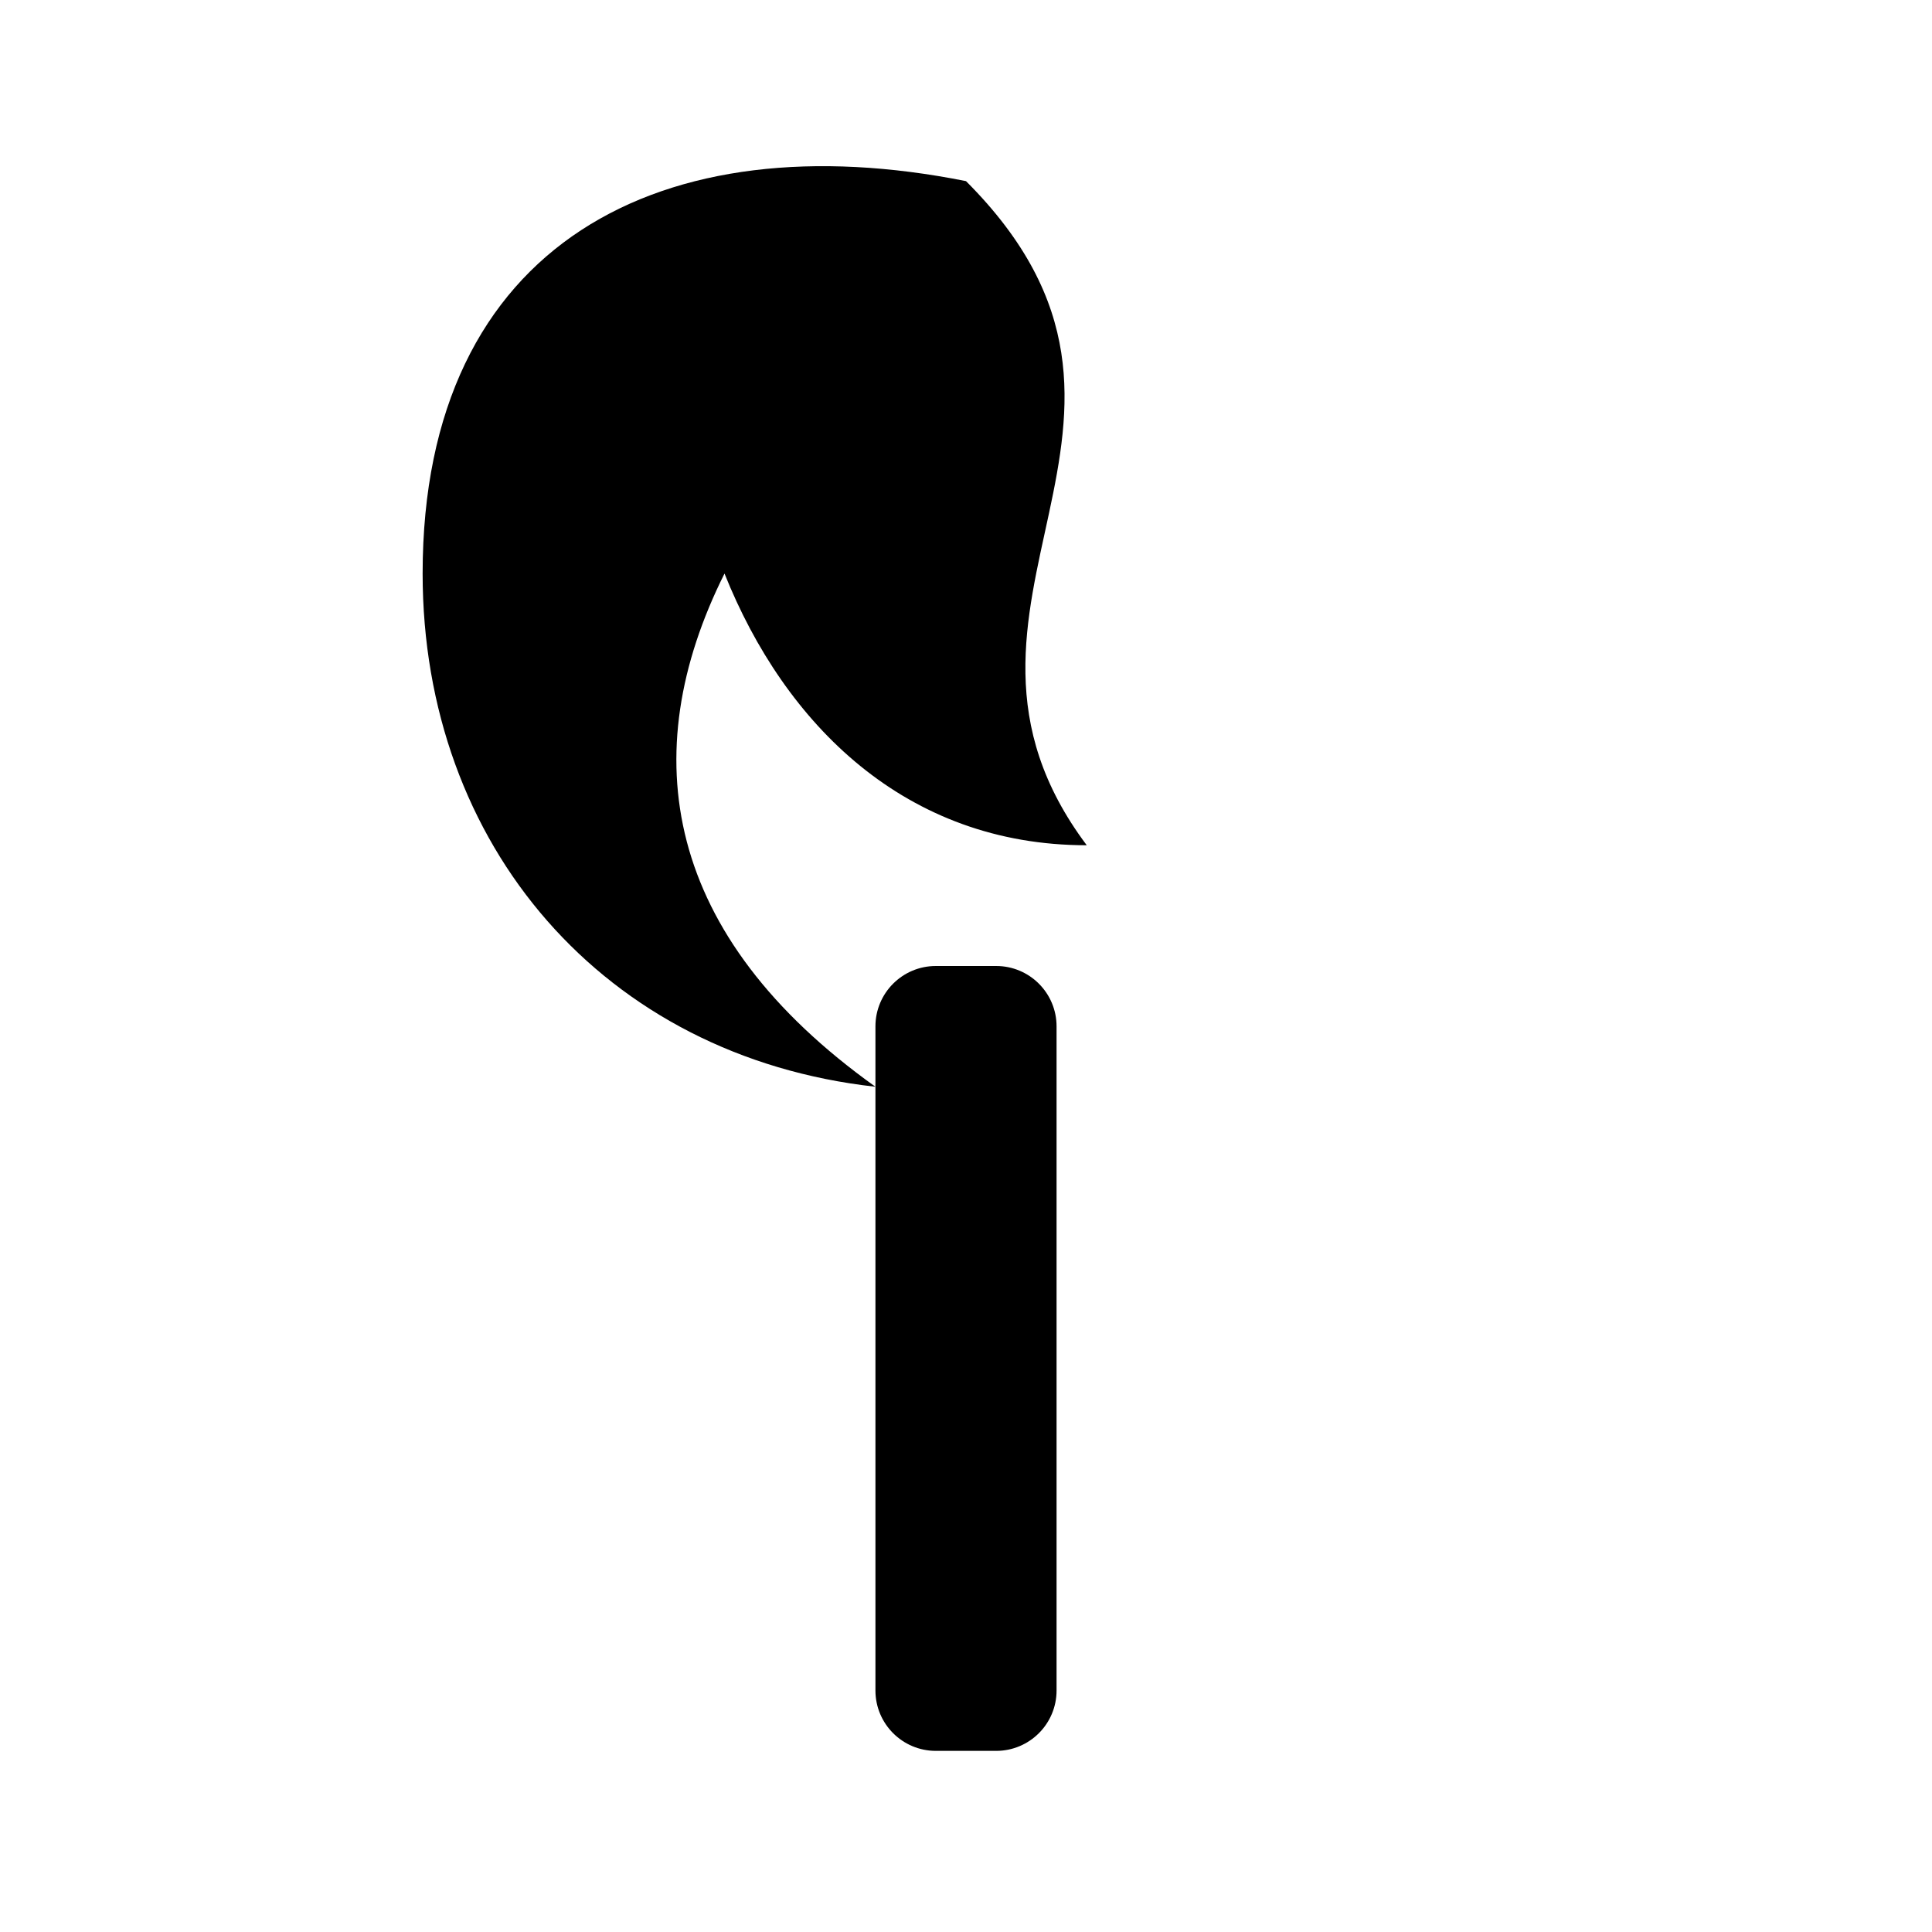
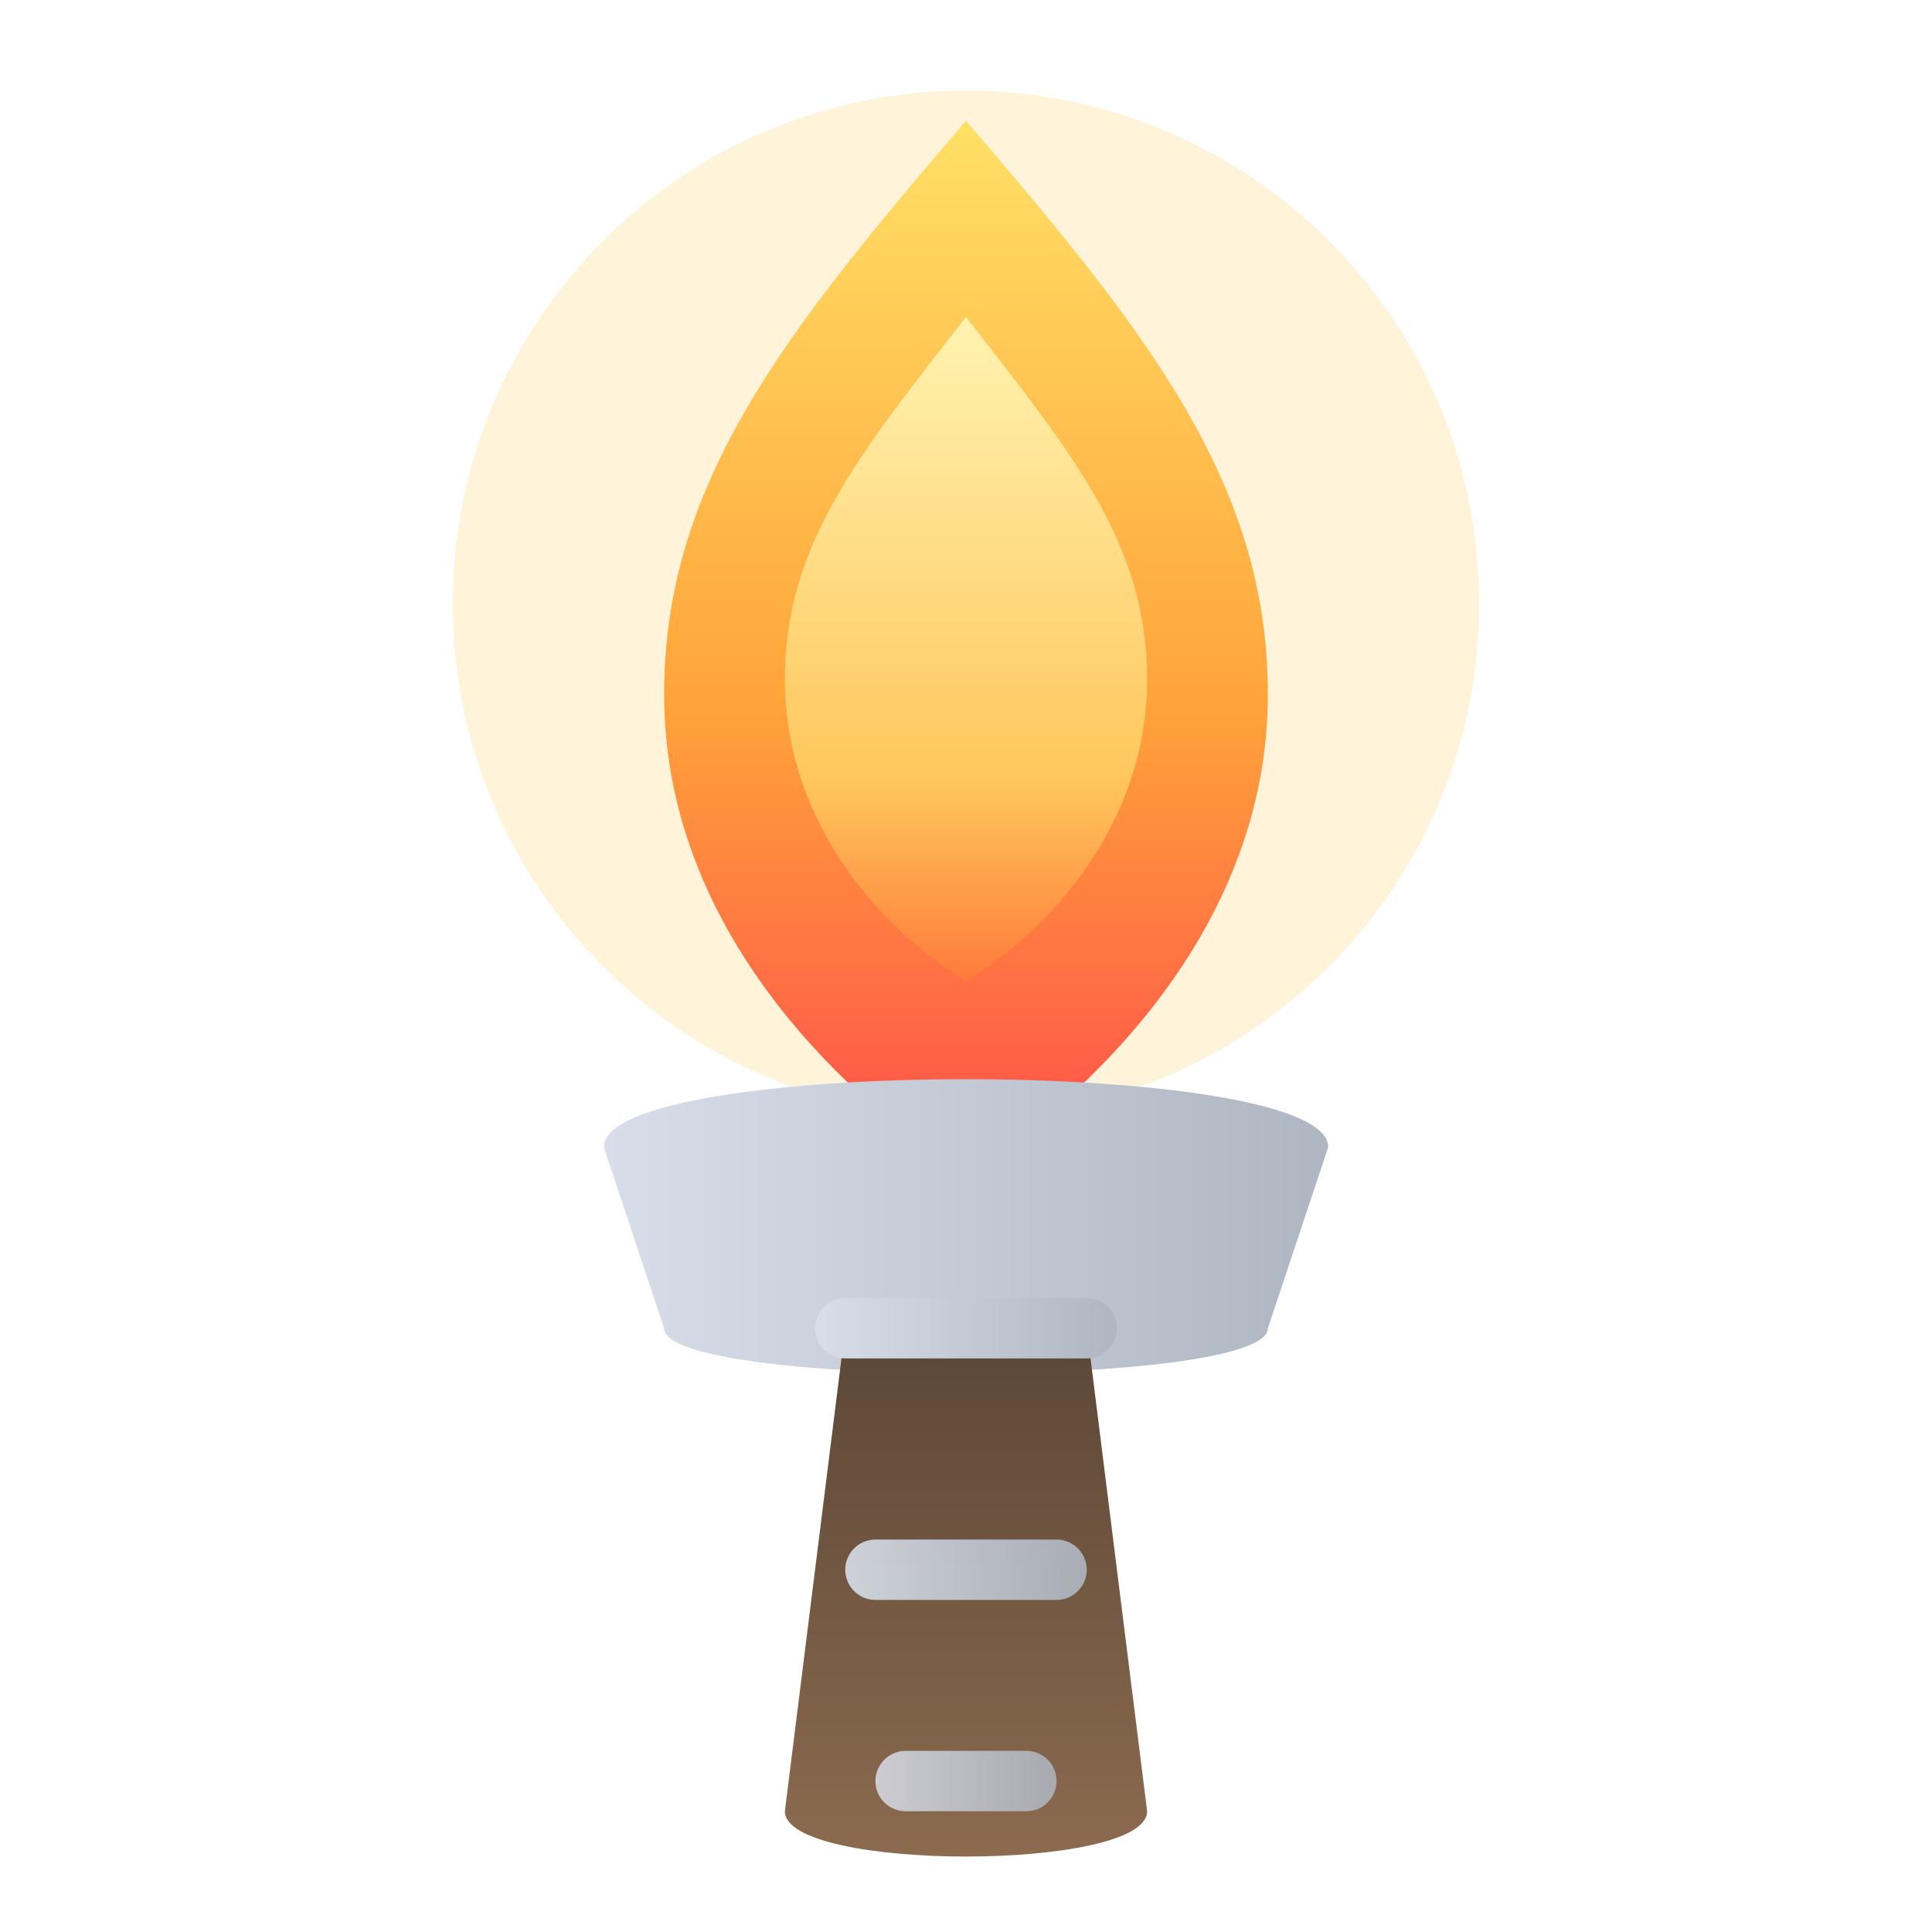
- <svg xmlns="http://www.w3.org/2000/svg" viewBox="0 0 64 64">
-   <path d="M32 6c8 8-2 14 4 22-6 0-10-4-12-9-3 6-2 12 5 17-9-1-15-8-15-17C14 8 22 4 32 6z" />
-   <rect x="29" y="32" width="6" height="26" rx="2" />
+ <svg xmlns="http://www.w3.org/2000/svg" viewBox="0 0 128 128" width="128" height="128">
+   <defs>
+     <linearGradient id="flameGrad" x1="0%" y1="0%" x2="0%" y2="100%">
+       <stop offset="0%" stop-color="#FFE066" />
+       <stop offset="55%" stop-color="#FFA43A" />
+       <stop offset="100%" stop-color="#FF4B4B" />
+     </linearGradient>
+     <linearGradient id="innerFlameGrad" x1="0%" y1="0%" x2="0%" y2="100%">
+       <stop offset="0%" stop-color="#FFF3B0" />
+       <stop offset="70%" stop-color="#FFC65C" />
+       <stop offset="100%" stop-color="#FF7A3A" />
+     </linearGradient>
+     <linearGradient id="handleGrad" x1="0%" y1="0%" x2="0%" y2="100%">
+       <stop offset="0%" stop-color="#5B4636" />
+       <stop offset="100%" stop-color="#8C6B4F" />
+     </linearGradient>
+     <linearGradient id="metalGrad" x1="0%" y1="0%" x2="100%" y2="0%">
+       <stop offset="0%" stop-color="#D8DEE9" />
+       <stop offset="100%" stop-color="#AEB6C1" />
+     </linearGradient>
+   </defs>
+   <circle cx="64" cy="40" r="34" fill="#FFD166" opacity="0.25" />
+   <path d="M64 8 C52 22, 44 32, 44 46 C44 61, 55 72, 64 78 C73 72, 84 61, 84 46 C84 32, 76 22, 64 8 Z" fill="url(#flameGrad)" />
+   <path d="M64 21 C57 30, 52 36, 52 45 C52 55, 59 62, 64 65 C69 62, 76 55, 76 45 C76 36, 71 30, 64 21 Z" fill="url(#innerFlameGrad)" />
+   <path d="M40 76 C40 70, 88 70, 88 76 L84 88 C84 92, 44 92, 44 88 Z" fill="url(#metalGrad)" />
+   <path d="M56 88 L72 88 L76 120 C76 124, 52 124, 52 120 Z" fill="url(#handleGrad)" />
+   <rect x="54" y="86" width="20" height="4" rx="2" fill="url(#metalGrad)" />
+   <rect x="56" y="102" width="16" height="4" rx="2" fill="url(#metalGrad)" opacity="0.9" />
+   <rect x="58" y="116" width="12" height="4" rx="2" fill="url(#metalGrad)" opacity="0.85" />
</svg>
